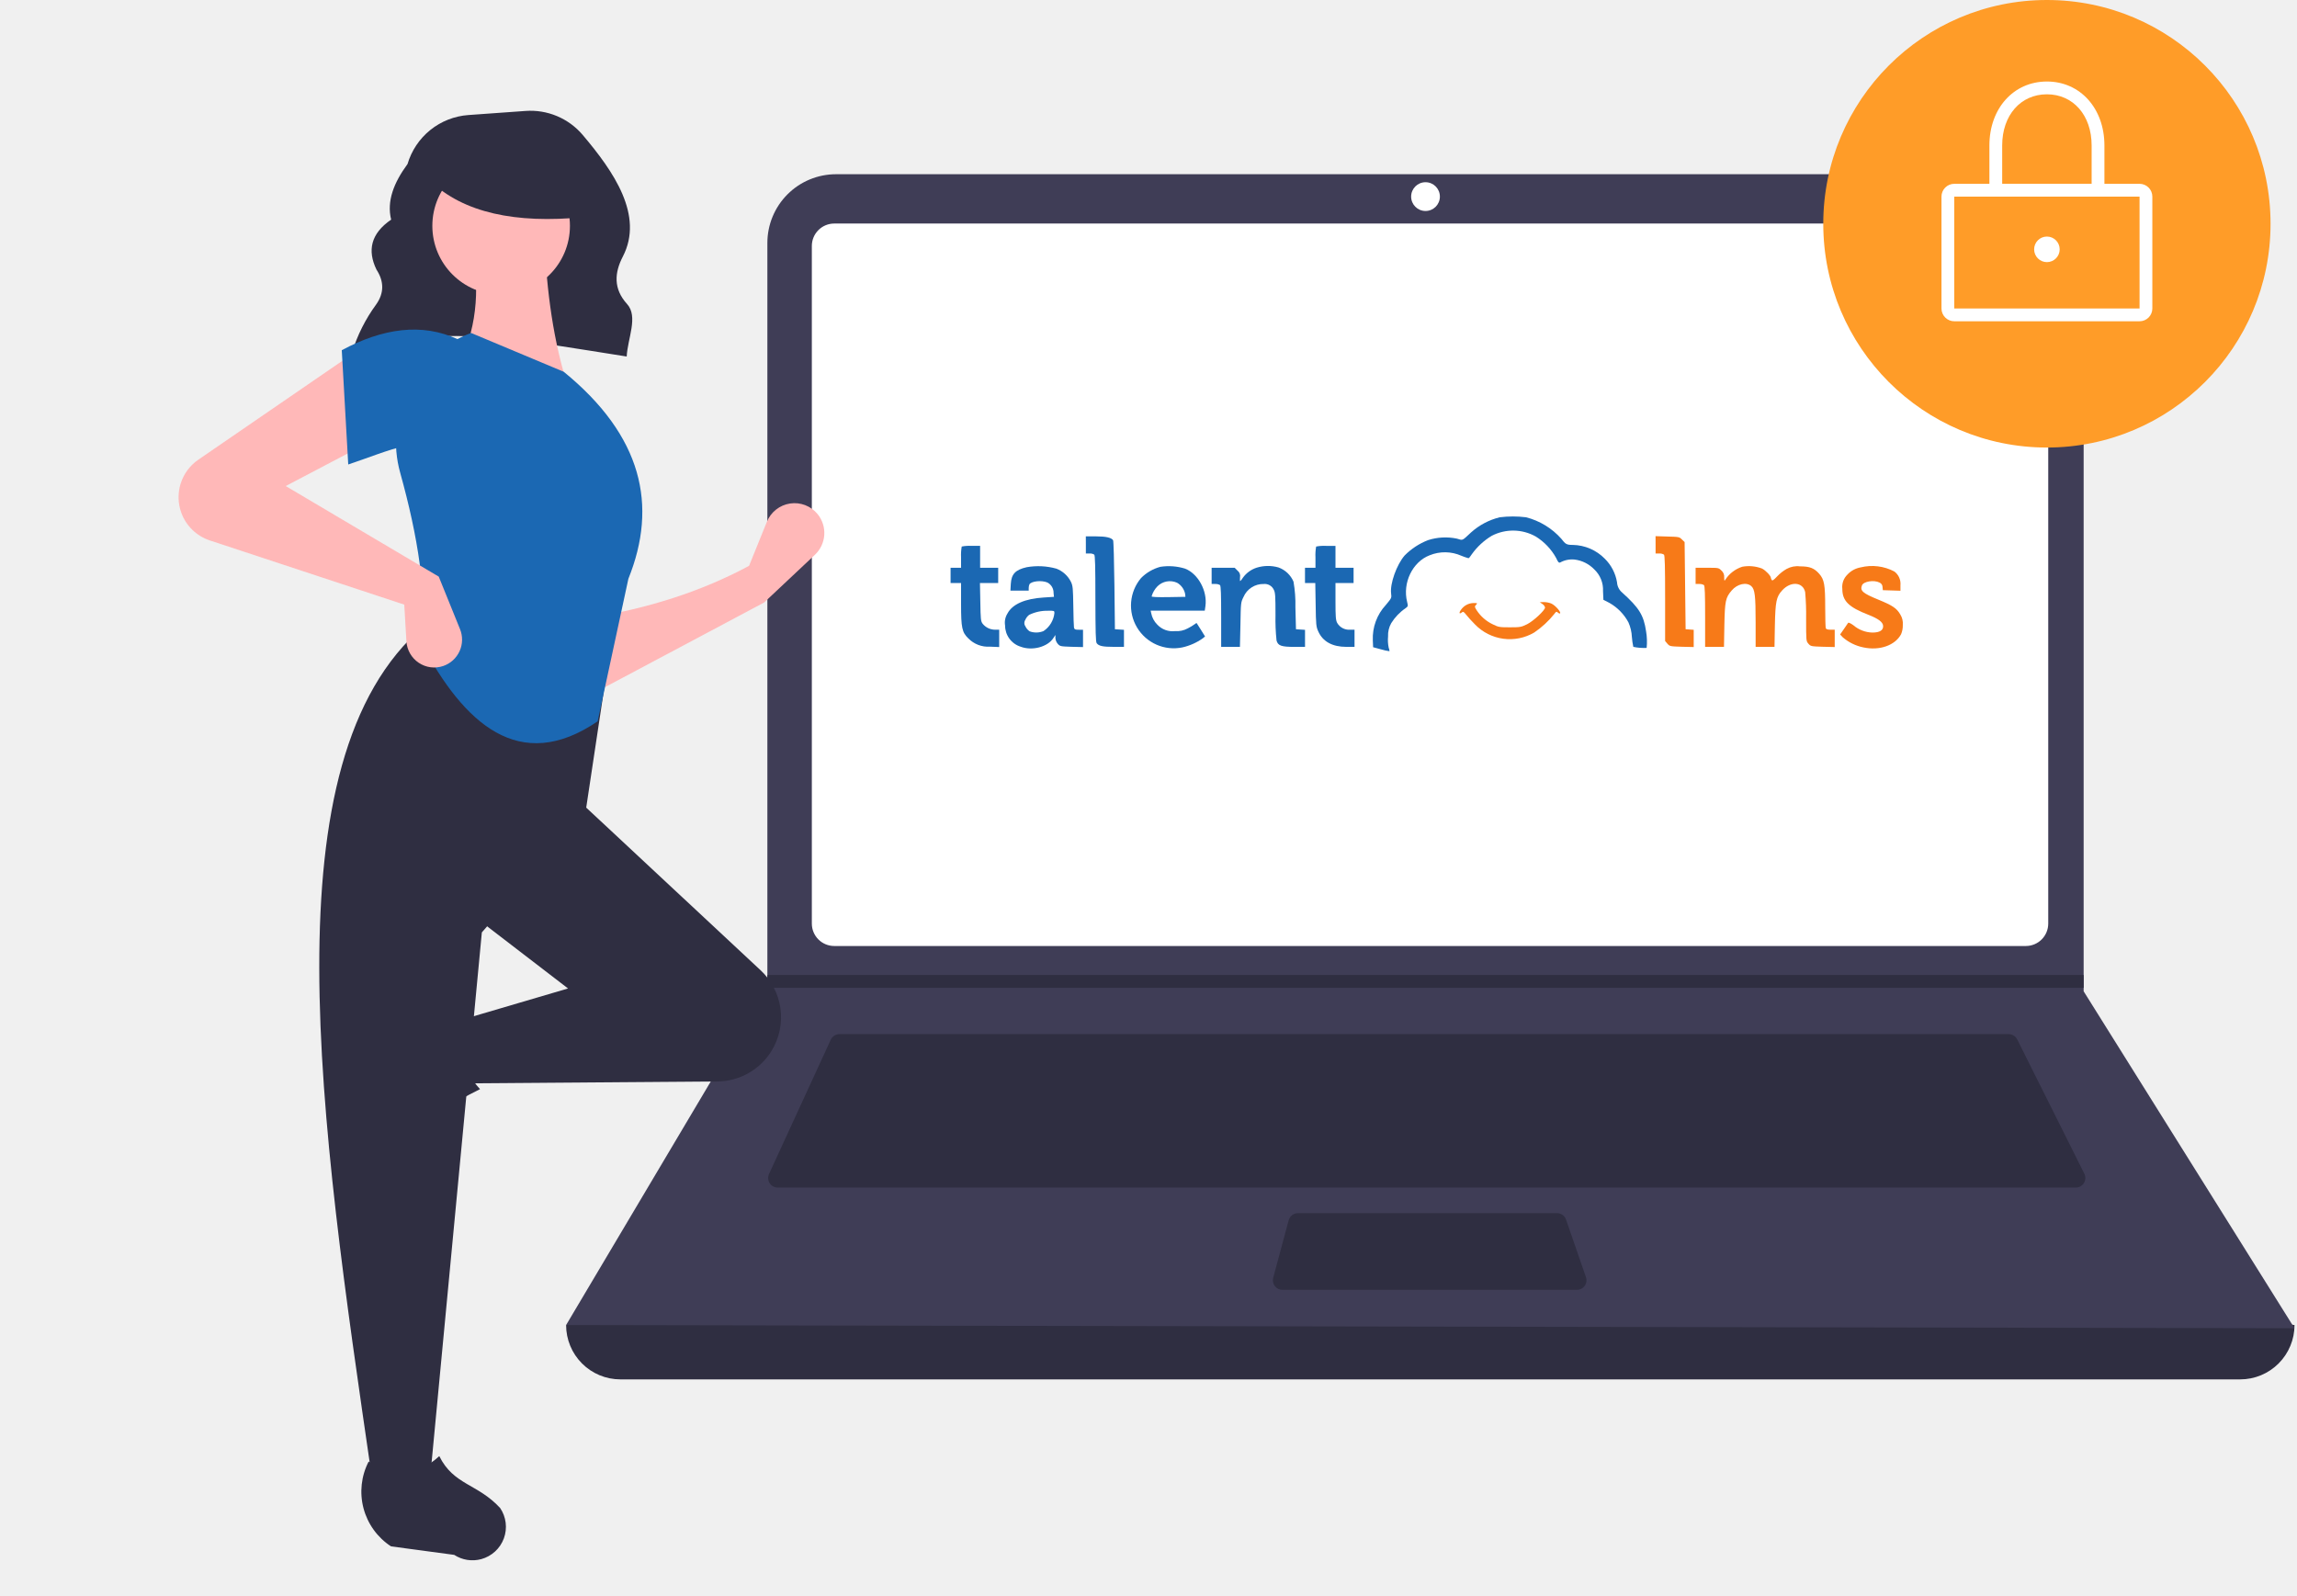
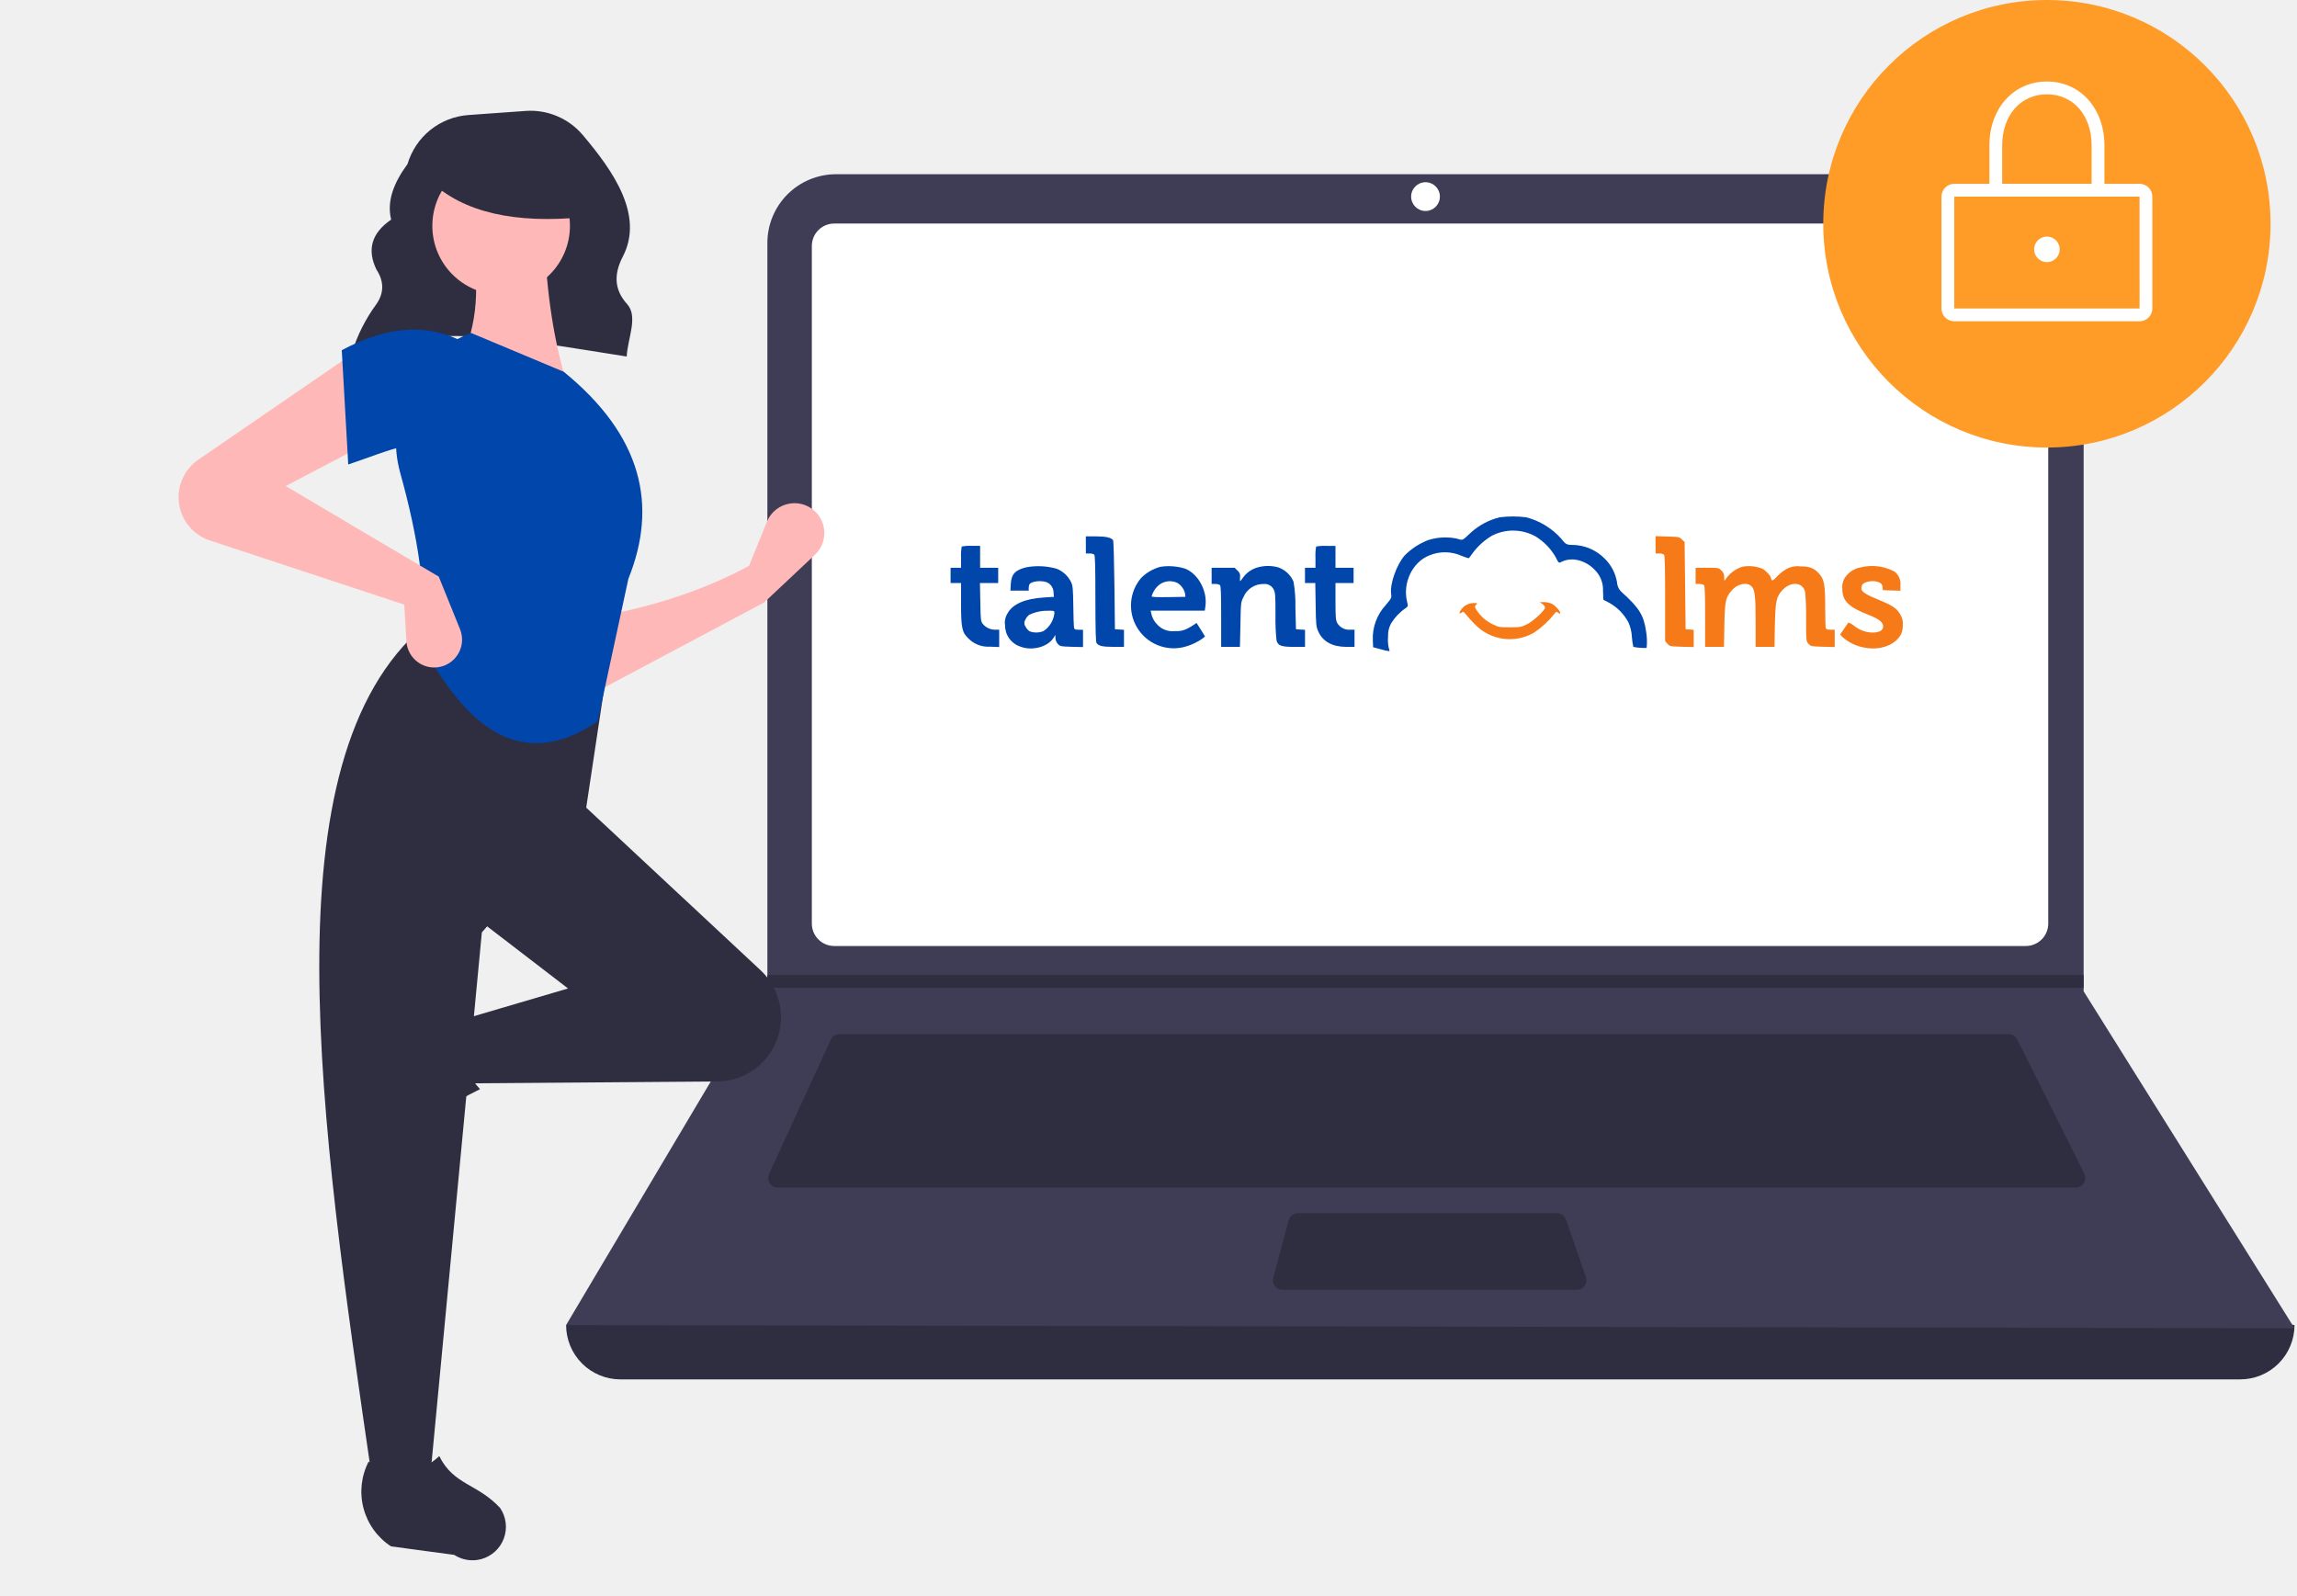
<svg xmlns="http://www.w3.org/2000/svg" viewBox="0 0 298 207" fill="currentColor">
  <g clip-path="url(#clip0_57255_99644)">
    <path d="M45.61 45.929C55.92 41.542 68.762 44.322 81.304 46.251C81.42 43.915 82.835 41.071 81.353 39.441C79.553 37.46 79.719 35.379 80.802 33.286C83.572 27.934 79.603 22.239 75.596 17.504C74.692 16.439 73.551 15.603 72.264 15.062C70.977 14.522 69.58 14.292 68.188 14.393L60.764 14.924C58.958 15.053 57.234 15.731 55.823 16.867C54.412 18.003 53.382 19.544 52.87 21.282C51.097 23.694 50.149 26.099 50.746 28.492C48.091 30.308 47.645 32.499 48.838 34.969C49.85 36.525 49.839 38.039 48.792 39.511C47.417 41.388 46.364 43.481 45.676 45.704L45.61 45.929Z" fill="#2F2E41" />
    <path d="M290.631 178.949H80.489C78.62 178.949 76.828 178.206 75.507 176.884C74.185 175.561 73.443 173.768 73.443 171.898C149.619 163.04 224.364 163.04 297.677 171.898C297.677 173.768 296.934 175.561 295.613 176.884C294.292 178.206 292.499 178.949 290.631 178.949Z" fill="#2F2E41" />
    <path d="M297.677 172.313L73.443 171.898L99.431 128.146L99.555 127.938V31.514C99.555 30.343 99.785 29.184 100.233 28.103C100.681 27.022 101.337 26.039 102.164 25.212C102.991 24.384 103.973 23.728 105.054 23.28C106.134 22.832 107.293 22.602 108.462 22.602H261.414C262.584 22.602 263.742 22.832 264.823 23.28C265.903 23.728 266.885 24.384 267.712 25.212C268.539 26.039 269.196 27.022 269.643 28.103C270.091 29.184 270.321 30.343 270.321 31.514V128.602L297.677 172.313Z" fill="#3F3D56" />
    <path d="M108.225 29C107.455 29.001 106.718 29.307 106.174 29.851C105.63 30.395 105.324 31.133 105.323 31.903V119.822C105.324 120.592 105.63 121.329 106.174 121.874C106.718 122.418 107.456 122.724 108.225 122.725H262.826C263.595 122.724 264.332 122.418 264.876 121.874C265.42 121.329 265.726 120.592 265.727 119.822V31.903C265.726 31.133 265.42 30.395 264.876 29.851C264.332 29.307 263.595 29.001 262.826 29H108.225Z" fill="white" />
-     <path d="M194.566 67.107C193.183 67.445 191.905 68.12 190.846 69.072C189.622 70.209 189.82 70.112 189.004 69.876C187.764 69.617 186.477 69.684 185.271 70.071C184.129 70.513 183.093 71.191 182.231 72.061C181.19 73.259 180.314 75.731 180.475 76.98C180.549 77.573 180.54 77.585 179.808 78.463C179.23 79.081 178.781 79.808 178.488 80.602C178.195 81.396 178.064 82.24 178.102 83.086L178.14 83.964L179.19 84.248C179.542 84.355 179.901 84.434 180.266 84.483C180.261 84.333 180.228 84.186 180.167 84.05C180.063 83.567 180.033 83.071 180.08 82.579C180.05 81.976 180.191 81.376 180.488 80.849C180.964 80.08 181.595 79.419 182.342 78.909C182.688 78.649 182.688 78.637 182.552 78.081C181.934 75.61 183.256 72.879 185.481 72.034C186.134 71.768 186.834 71.637 187.539 71.648C188.244 71.658 188.939 71.811 189.584 72.096C189.886 72.222 190.196 72.33 190.511 72.417C190.576 72.417 190.772 72.182 190.956 71.886C191.643 70.928 192.518 70.121 193.527 69.512C194.411 69.051 195.397 68.818 196.394 68.834C197.391 68.849 198.368 69.113 199.238 69.601C200.343 70.286 201.254 71.243 201.883 72.382C202.13 72.925 202.229 73.037 202.403 72.975C202.975 72.657 203.631 72.524 204.281 72.592C205.251 72.712 206.15 73.161 206.828 73.865C207.211 74.225 207.511 74.663 207.708 75.151C207.905 75.638 207.993 76.163 207.967 76.688L208.016 77.813L208.807 78.22C209.848 78.812 210.701 79.686 211.266 80.742C211.53 81.339 211.681 81.98 211.711 82.633C211.743 83.065 211.804 83.495 211.897 83.918C212.465 84.037 213.047 84.082 213.627 84.054C213.701 83.337 213.676 82.613 213.553 81.903C213.244 79.814 212.662 78.863 210.438 76.86C210.245 76.696 210.087 76.494 209.975 76.266C209.862 76.039 209.797 75.791 209.783 75.538C209.59 74.373 209.032 73.3 208.189 72.473C207.098 71.364 205.617 70.725 204.061 70.693C203.245 70.693 203.097 70.607 202.553 69.889C201.342 68.529 199.753 67.56 197.989 67.107C196.853 66.965 195.703 66.965 194.566 67.107Z" fill="#1B68B3" />
-     <path d="M140.874 70.69L140.874 71.802L141.343 71.802C141.56 71.788 141.775 71.84 141.962 71.951C142.073 72.062 142.11 73.511 142.11 77.661C142.122 82.036 142.147 83.284 142.283 83.448C142.555 83.806 143.063 83.917 144.471 83.917L145.818 83.917L145.818 81.706L145.237 81.669L144.644 81.632L144.579 75.947C144.542 72.82 144.468 70.187 144.407 70.088C144.184 69.743 143.479 69.582 142.169 69.582L140.869 69.582L140.874 70.69Z" fill="#1B68B3" />
+     <path d="M194.566 67.107C193.183 67.445 191.905 68.12 190.846 69.072C189.622 70.209 189.82 70.112 189.004 69.876C187.764 69.617 186.477 69.684 185.271 70.071C184.129 70.513 183.093 71.191 182.231 72.061C181.19 73.259 180.314 75.731 180.475 76.98C180.549 77.573 180.54 77.585 179.808 78.463C179.23 79.081 178.781 79.808 178.488 80.602C178.195 81.396 178.064 82.24 178.102 83.086L178.14 83.964L179.19 84.248C179.542 84.355 179.901 84.434 180.266 84.483C180.261 84.333 180.228 84.186 180.167 84.05C180.063 83.567 180.033 83.071 180.08 82.579C180.05 81.976 180.191 81.376 180.488 80.849C180.964 80.08 181.595 79.419 182.342 78.909C182.688 78.649 182.688 78.637 182.552 78.081C181.934 75.61 183.256 72.879 185.481 72.034C186.134 71.768 186.834 71.637 187.539 71.648C188.244 71.658 188.939 71.811 189.584 72.096C189.886 72.222 190.196 72.33 190.511 72.417C190.576 72.417 190.772 72.182 190.956 71.886C191.643 70.928 192.518 70.121 193.527 69.512C194.411 69.051 195.397 68.818 196.394 68.834C197.391 68.849 198.368 69.113 199.238 69.601C200.343 70.286 201.254 71.243 201.883 72.382C202.13 72.925 202.229 73.037 202.403 72.975C202.975 72.657 203.631 72.524 204.281 72.592C205.251 72.712 206.15 73.161 206.828 73.865C207.211 74.225 207.511 74.663 207.708 75.151C207.905 75.638 207.993 76.163 207.967 76.688L208.016 77.813L208.807 78.22C209.848 78.812 210.701 79.686 211.266 80.742C211.53 81.339 211.681 81.98 211.711 82.633C211.743 83.065 211.804 83.495 211.897 83.918C212.465 84.037 213.047 84.082 213.627 84.054C213.701 83.337 213.676 82.613 213.553 81.903C213.244 79.814 212.662 78.863 210.438 76.86C210.245 76.696 210.087 76.494 209.975 76.266C209.862 76.039 209.797 75.791 209.783 75.538C209.59 74.373 209.032 73.3 208.189 72.473C207.098 71.364 205.617 70.725 204.061 70.693C203.245 70.693 203.097 70.607 202.553 69.889C201.342 68.529 199.753 67.56 197.989 67.107C196.853 66.965 195.703 66.965 194.566 67.107Z" fill="#0046AB" />
+     <path d="M140.874 70.69L140.874 71.802L141.343 71.802C141.56 71.788 141.775 71.84 141.962 71.951C142.073 72.062 142.11 73.511 142.11 77.661C142.122 82.036 142.147 83.284 142.283 83.448C142.555 83.806 143.063 83.917 144.471 83.917L145.818 83.917L145.818 81.706L145.237 81.669L144.644 81.632L144.579 75.947C144.542 72.82 144.468 70.187 144.407 70.088C144.184 69.743 143.479 69.582 142.169 69.582L140.869 69.582L140.874 70.69Z" fill="#0046AB" />
    <path d="M214.787 70.68L214.787 71.805L215.256 71.805C215.472 71.79 215.688 71.842 215.874 71.953C215.986 72.064 216.023 73.498 216.023 77.626L216.023 83.163L216.319 83.509C216.616 83.843 216.653 83.855 218.173 83.904L219.733 83.941L219.733 81.705L219.213 81.668L218.682 81.63L218.617 75.982L218.552 70.322L218.206 69.988C217.873 69.654 217.823 69.642 216.327 69.605L214.782 69.556L214.787 70.68Z" fill="#F77A18" />
-     <path d="M124.769 70.902C124.687 71.371 124.658 71.848 124.683 72.323L124.683 73.658L123.323 73.658L123.323 75.636L124.683 75.636L124.683 78.355C124.683 81.47 124.806 82.026 125.635 82.829C125.998 83.196 126.435 83.481 126.917 83.665C127.4 83.848 127.916 83.926 128.431 83.892L129.63 83.942L129.63 81.692L129.11 81.692C128.797 81.694 128.488 81.624 128.205 81.489C127.923 81.354 127.674 81.157 127.479 80.912C127.244 80.591 127.219 80.356 127.182 78.094L127.133 75.634L129.5 75.634L129.5 73.658L127.155 73.658L127.155 70.816L126.005 70.816C125.591 70.792 125.176 70.821 124.769 70.902Z" fill="#1B68B3" />
-     <path d="M170.748 70.903C170.666 71.372 170.637 71.849 170.662 72.324L170.662 73.659L169.302 73.659L169.302 75.637L170.637 75.637L170.686 78.443C170.723 81.088 170.751 81.298 171.02 81.904C171.613 83.239 172.861 83.919 174.679 83.919L175.729 83.919L175.729 81.693L175.136 81.693C174.806 81.715 174.476 81.644 174.184 81.489C173.891 81.334 173.648 81.101 173.48 80.815C173.295 80.457 173.258 80.035 173.258 78.01L173.258 75.636L175.606 75.636L175.606 73.659L173.258 73.659L173.258 70.817L172.046 70.817C171.611 70.793 171.176 70.822 170.748 70.903Z" fill="#1B68B3" />
-     <path d="M133.199 73.584C131.728 73.918 131.21 74.474 131.135 75.76L131.086 76.625L133.459 76.625L133.459 76.279C133.458 76.113 133.492 75.949 133.558 75.797C133.818 75.39 135.128 75.254 135.87 75.563C136.122 75.69 136.333 75.887 136.477 76.13C136.622 76.373 136.694 76.652 136.686 76.934L136.735 77.429L135.4 77.515C132.977 77.663 131.334 78.381 130.703 79.592C130.412 80.057 130.302 80.612 130.394 81.152C130.395 81.765 130.59 82.361 130.953 82.854C131.315 83.348 131.826 83.713 132.41 83.896C133.905 84.465 135.921 83.933 136.661 82.771L136.922 82.376L136.922 82.771C136.939 83.044 137.043 83.304 137.218 83.513C137.515 83.847 137.552 83.859 139.01 83.909L140.505 83.946L140.505 81.696L139.95 81.696C139.48 81.696 139.394 81.659 139.332 81.412C139.307 81.264 139.258 80.003 139.245 78.606C139.208 76.331 139.184 76.011 138.949 75.504C138.559 74.71 137.884 74.092 137.058 73.774C135.802 73.423 134.483 73.358 133.199 73.584ZM136.796 79.517C136.748 79.988 136.597 80.443 136.353 80.849C136.11 81.254 135.78 81.602 135.387 81.866C134.812 82.106 134.167 82.119 133.583 81.903C133.355 81.752 133.171 81.543 133.052 81.297C132.956 81.172 132.901 81.021 132.894 80.864C132.888 80.707 132.93 80.551 133.015 80.419C133.123 80.16 133.298 79.934 133.521 79.763C134.283 79.396 135.122 79.214 135.968 79.232C136.758 79.22 136.795 79.232 136.795 79.516L136.796 79.517Z" fill="#1B68B3" />
-     <path d="M150.54 73.533C149.589 73.788 148.723 74.292 148.031 74.992C147.289 75.872 146.84 76.962 146.746 78.109C146.653 79.257 146.918 80.405 147.507 81.394C148.095 82.383 148.977 83.165 150.03 83.63C151.083 84.095 152.255 84.221 153.382 83.99C154.343 83.778 155.251 83.374 156.052 82.803L156.336 82.569L155.816 81.728C155.52 81.273 155.273 80.862 155.248 80.838C155.235 80.813 155.112 80.875 155.001 80.974C154.715 81.178 154.413 81.36 154.098 81.517C153.589 81.798 153.009 81.922 152.43 81.876C152.01 81.924 151.584 81.873 151.187 81.727C150.79 81.581 150.432 81.344 150.143 81.035C149.735 80.632 149.459 80.115 149.352 79.552L149.278 79.218L156.3 79.218L156.386 78.625C156.658 76.66 155.434 74.423 153.741 73.767C152.706 73.448 151.611 73.368 150.54 73.533ZM152.703 75.598C152.973 75.751 153.206 75.96 153.388 76.212C153.569 76.464 153.694 76.752 153.754 77.056L153.791 77.427L151.603 77.464C150.107 77.489 149.403 77.451 149.403 77.365C149.546 76.872 149.809 76.421 150.169 76.055C150.496 75.732 150.913 75.516 151.365 75.434C151.817 75.353 152.283 75.41 152.702 75.598L152.703 75.598Z" fill="#1B68B3" />
-     <path d="M163.036 73.645C162.308 73.879 161.674 74.344 161.232 74.968C161.144 75.125 161.031 75.267 160.898 75.388C160.861 75.388 160.849 75.166 160.874 74.894C160.907 74.734 160.895 74.568 160.838 74.415C160.781 74.262 160.682 74.128 160.552 74.028L160.182 73.658L157.191 73.658L157.191 75.759L157.66 75.759C157.877 75.745 158.092 75.797 158.279 75.907C158.39 76.019 158.427 77.094 158.427 79.986L158.427 83.917L160.862 83.917L160.927 81.037C160.976 78.182 160.976 78.145 161.322 77.452C161.54 76.941 161.906 76.507 162.373 76.205C162.84 75.904 163.387 75.749 163.943 75.762C164.211 75.734 164.482 75.79 164.717 75.923C164.952 76.056 165.139 76.259 165.253 76.504C165.448 76.874 165.475 77.32 165.475 79.779C165.449 80.885 165.494 81.991 165.611 83.092C165.796 83.771 166.229 83.92 167.947 83.92L169.307 83.92L169.307 81.709L168.726 81.672L168.133 81.635L168.059 78.792C168.087 77.674 168.004 76.557 167.812 75.455C167.63 75.031 167.363 74.649 167.028 74.332C166.692 74.015 166.295 73.771 165.861 73.614C164.936 73.35 163.955 73.361 163.036 73.645Z" fill="#1B68B3" />
+     <path d="M124.769 70.902C124.687 71.371 124.658 71.848 124.683 72.323L124.683 73.658L123.323 73.658L123.323 75.636L124.683 75.636L124.683 78.355C124.683 81.47 124.806 82.026 125.635 82.829C125.998 83.196 126.435 83.481 126.917 83.665C127.4 83.848 127.916 83.926 128.431 83.892L129.63 83.942L129.63 81.692L129.11 81.692C128.797 81.694 128.488 81.624 128.205 81.489C127.923 81.354 127.674 81.157 127.479 80.912C127.244 80.591 127.219 80.356 127.182 78.094L127.133 75.634L129.5 75.634L129.5 73.658L127.155 73.658L127.155 70.816L126.005 70.816C125.591 70.792 125.176 70.821 124.769 70.902Z" fill="#0046AB" />
+     <path d="M170.748 70.903C170.666 71.372 170.637 71.849 170.662 72.324L170.662 73.659L169.302 73.659L169.302 75.637L170.637 75.637L170.686 78.443C170.723 81.088 170.751 81.298 171.02 81.904C171.613 83.239 172.861 83.919 174.679 83.919L175.729 83.919L175.729 81.693L175.136 81.693C174.806 81.715 174.476 81.644 174.184 81.489C173.891 81.334 173.648 81.101 173.48 80.815C173.295 80.457 173.258 80.035 173.258 78.01L173.258 75.636L175.606 75.636L175.606 73.659L173.258 73.659L173.258 70.817L172.046 70.817C171.611 70.793 171.176 70.822 170.748 70.903Z" fill="#0046AB" />
+     <path d="M133.199 73.584C131.728 73.918 131.21 74.474 131.135 75.76L131.086 76.625L133.459 76.625L133.459 76.279C133.458 76.113 133.492 75.949 133.558 75.797C133.818 75.39 135.128 75.254 135.87 75.563C136.122 75.69 136.333 75.887 136.477 76.13C136.622 76.373 136.694 76.652 136.686 76.934L136.735 77.429L135.4 77.515C132.977 77.663 131.334 78.381 130.703 79.592C130.412 80.057 130.302 80.612 130.394 81.152C130.395 81.765 130.59 82.361 130.953 82.854C131.315 83.348 131.826 83.713 132.41 83.896C133.905 84.465 135.921 83.933 136.661 82.771L136.922 82.376L136.922 82.771C136.939 83.044 137.043 83.304 137.218 83.513C137.515 83.847 137.552 83.859 139.01 83.909L140.505 83.946L140.505 81.696L139.95 81.696C139.48 81.696 139.394 81.659 139.332 81.412C139.307 81.264 139.258 80.003 139.245 78.606C139.208 76.331 139.184 76.011 138.949 75.504C138.559 74.71 137.884 74.092 137.058 73.774C135.802 73.423 134.483 73.358 133.199 73.584ZM136.796 79.517C136.748 79.988 136.597 80.443 136.353 80.849C136.11 81.254 135.78 81.602 135.387 81.866C134.812 82.106 134.167 82.119 133.583 81.903C133.355 81.752 133.171 81.543 133.052 81.297C132.956 81.172 132.901 81.021 132.894 80.864C132.888 80.707 132.93 80.551 133.015 80.419C133.123 80.16 133.298 79.934 133.521 79.763C134.283 79.396 135.122 79.214 135.968 79.232C136.758 79.22 136.795 79.232 136.795 79.516L136.796 79.517Z" fill="#0046AB" />
+     <path d="M150.54 73.533C149.589 73.788 148.723 74.292 148.031 74.992C147.289 75.872 146.84 76.962 146.746 78.109C146.653 79.257 146.918 80.405 147.507 81.394C148.095 82.383 148.977 83.165 150.03 83.63C151.083 84.095 152.255 84.221 153.382 83.99C154.343 83.778 155.251 83.374 156.052 82.803L156.336 82.569L155.816 81.728C155.52 81.273 155.273 80.862 155.248 80.838C155.235 80.813 155.112 80.875 155.001 80.974C154.715 81.178 154.413 81.36 154.098 81.517C153.589 81.798 153.009 81.922 152.43 81.876C152.01 81.924 151.584 81.873 151.187 81.727C150.79 81.581 150.432 81.344 150.143 81.035C149.735 80.632 149.459 80.115 149.352 79.552L149.278 79.218L156.3 79.218L156.386 78.625C156.658 76.66 155.434 74.423 153.741 73.767C152.706 73.448 151.611 73.368 150.54 73.533ZM152.703 75.598C152.973 75.751 153.206 75.96 153.388 76.212C153.569 76.464 153.694 76.752 153.754 77.056L153.791 77.427L151.603 77.464C150.107 77.489 149.403 77.451 149.403 77.365C149.546 76.872 149.809 76.421 150.169 76.055C150.496 75.732 150.913 75.516 151.365 75.434C151.817 75.353 152.283 75.41 152.702 75.598L152.703 75.598Z" fill="#0046AB" />
+     <path d="M163.036 73.645C162.308 73.879 161.674 74.344 161.232 74.968C161.144 75.125 161.031 75.267 160.898 75.388C160.861 75.388 160.849 75.166 160.874 74.894C160.907 74.734 160.895 74.568 160.838 74.415C160.781 74.262 160.682 74.128 160.552 74.028L160.182 73.658L157.191 73.658L157.191 75.759L157.66 75.759C157.877 75.745 158.092 75.797 158.279 75.907C158.39 76.019 158.427 77.094 158.427 79.986L158.427 83.917L160.862 83.917L160.927 81.037C160.976 78.182 160.976 78.145 161.322 77.452C161.54 76.941 161.906 76.507 162.373 76.205C162.84 75.904 163.387 75.749 163.943 75.762C164.211 75.734 164.482 75.79 164.717 75.923C164.952 76.056 165.139 76.259 165.253 76.504C165.448 76.874 165.475 77.32 165.475 79.779C165.449 80.885 165.494 81.991 165.611 83.092C165.796 83.771 166.229 83.92 167.947 83.92L169.307 83.92L169.307 81.709L168.726 81.672L168.133 81.635L168.059 78.792C168.087 77.674 168.004 76.557 167.812 75.455C167.63 75.031 167.363 74.649 167.028 74.332C166.692 74.015 166.295 73.771 165.861 73.614C164.936 73.35 163.955 73.361 163.036 73.645Z" fill="#0046AB" />
    <path d="M226.033 73.522C225.129 73.813 224.352 74.406 223.834 75.203C223.71 75.413 223.697 75.376 223.686 74.918C223.704 74.75 223.68 74.58 223.618 74.423C223.555 74.266 223.455 74.126 223.327 74.016C222.968 73.658 222.956 73.658 221.473 73.658L219.978 73.658L219.978 75.759L220.446 75.759C220.663 75.745 220.878 75.797 221.065 75.907C221.176 76.019 221.213 77.094 221.213 79.986L221.213 83.917L223.66 83.917L223.71 81.099C223.775 77.96 223.858 77.539 224.662 76.6C225.391 75.747 226.565 75.487 227.197 76.031C227.667 76.451 227.766 77.242 227.766 80.777L227.766 83.917L230.214 83.917L230.262 81.16C230.327 78.034 230.448 77.428 231.201 76.6C232.302 75.376 233.896 75.487 234.192 76.81C234.293 77.948 234.335 79.091 234.316 80.234C234.316 83.151 234.316 83.163 234.612 83.509C234.909 83.843 234.946 83.855 236.466 83.904L238.026 83.941L238.026 81.692L237.483 81.692C237.1 81.692 236.914 81.627 236.865 81.497C236.828 81.385 236.791 80.149 236.791 78.74C236.791 75.848 236.667 75.193 236.024 74.449C235.357 73.695 234.789 73.474 233.516 73.474C232.918 73.4 232.313 73.517 231.785 73.807C231.332 74.067 230.92 74.392 230.561 74.772C230.106 75.253 229.931 75.377 229.857 75.241C229.798 75.161 229.76 75.068 229.746 74.969C229.746 74.709 229.079 74.005 228.597 73.758C227.78 73.447 226.893 73.365 226.033 73.522Z" fill="#F77A18" />
    <path d="M241.385 73.608C240.725 73.725 240.121 74.055 239.667 74.548C239.425 74.784 239.24 75.073 239.126 75.393C239.012 75.712 238.973 76.053 239.012 76.389C239.012 77.959 239.828 78.763 242.411 79.764C243.672 80.258 244.252 80.691 244.302 81.16C244.363 81.754 243.881 82.063 242.917 82.063C242.014 82.042 241.145 81.71 240.458 81.123C240.124 80.876 239.816 80.728 239.766 80.802C239.729 80.867 239.469 81.235 239.209 81.618L238.727 82.311L239.061 82.669C239.829 83.336 240.758 83.792 241.756 83.991C243.844 84.436 245.86 83.731 246.638 82.274C246.796 81.894 246.871 81.486 246.861 81.075C246.902 80.593 246.785 80.111 246.527 79.703C246.057 78.899 245.513 78.541 243.672 77.787C241.656 76.959 241.299 76.65 241.559 75.946C241.754 75.426 243.119 75.204 243.835 75.575C243.951 75.622 244.05 75.702 244.121 75.805C244.191 75.909 244.229 76.031 244.23 76.156L244.268 76.564L245.417 76.601L246.554 76.638L246.554 75.932C246.587 75.591 246.532 75.246 246.394 74.933C246.255 74.618 246.038 74.346 245.763 74.14C244.418 73.433 242.86 73.243 241.385 73.608Z" fill="#F77A18" />
    <path d="M200.113 78.366C200.275 78.468 200.394 78.626 200.446 78.81C200.446 79.169 198.951 80.566 198.11 80.986C197.343 81.356 197.232 81.381 195.873 81.381C194.513 81.381 194.402 81.356 193.648 80.986C192.807 80.585 192.093 79.96 191.583 79.182C191.299 78.726 191.287 78.687 191.497 78.466C191.707 78.245 191.692 78.232 191.151 78.232C190.83 78.241 190.515 78.326 190.234 78.481C189.952 78.636 189.712 78.856 189.532 79.122C189.248 79.505 189.322 79.715 189.643 79.455C189.828 79.307 189.89 79.344 190.236 79.776C190.446 80.048 190.951 80.605 191.361 81.012C192.34 82.023 193.63 82.675 195.025 82.864C196.419 83.053 197.837 82.767 199.049 82.052C200.028 81.386 200.903 80.578 201.644 79.654C201.854 79.358 201.929 79.308 202.064 79.432C202.135 79.508 202.225 79.564 202.325 79.593C202.708 79.593 201.804 78.517 201.224 78.282C200.928 78.172 200.614 78.113 200.297 78.109L199.766 78.122L200.113 78.366Z" fill="#F77A18" />
    <path d="M108.907 134.159C108.67 134.16 108.437 134.228 108.237 134.356C108.037 134.485 107.877 134.667 107.778 134.883L99.77 152.301C99.683 152.491 99.645 152.699 99.659 152.907C99.673 153.115 99.74 153.317 99.852 153.492C99.965 153.668 100.12 153.813 100.303 153.913C100.486 154.013 100.691 154.065 100.899 154.065H269.297C269.509 154.065 269.717 154.011 269.902 153.908C270.087 153.805 270.243 153.656 270.354 153.475C270.466 153.295 270.529 153.089 270.539 152.877C270.548 152.665 270.503 152.454 270.409 152.265L261.704 134.847C261.602 134.64 261.443 134.466 261.247 134.344C261.05 134.223 260.824 134.159 260.593 134.159H108.907Z" fill="#2F2E41" />
    <path d="M184.938 27.371C185.968 27.371 186.803 26.535 186.803 25.505C186.803 24.474 185.968 23.639 184.938 23.639C183.908 23.639 183.073 24.474 183.073 25.505C183.073 26.535 183.908 27.371 184.938 27.371Z" fill="white" />
    <path d="M168.386 157.383C168.113 157.383 167.847 157.473 167.63 157.64C167.413 157.806 167.257 158.039 167.186 158.303L165.177 165.768C165.127 165.953 165.121 166.146 165.158 166.333C165.195 166.521 165.274 166.697 165.39 166.848C165.507 167 165.656 167.123 165.827 167.207C165.998 167.292 166.187 167.336 166.377 167.336H204.577C204.776 167.336 204.971 167.288 205.147 167.198C205.323 167.107 205.475 166.975 205.59 166.813C205.705 166.652 205.78 166.465 205.808 166.269C205.836 166.072 205.817 165.872 205.752 165.685L203.17 158.22C203.085 157.976 202.926 157.764 202.716 157.614C202.505 157.464 202.253 157.383 201.995 157.383H168.386Z" fill="#2F2E41" />
    <path d="M270.321 126.487V128.146H99.431L99.559 127.939V126.487H270.321Z" fill="#2F2E41" />
    <path d="M265.554 58.06C281.578 58.06 294.568 45.063 294.568 29.03C294.568 12.997 281.578 0 265.554 0C249.531 0 236.541 12.997 236.541 29.03C236.541 45.063 249.531 58.06 265.554 58.06Z" fill="#FF9C28" />
    <path d="M277.574 41.678H253.535C253.095 41.678 252.674 41.503 252.363 41.192C252.052 40.881 251.877 40.459 251.877 40.02V25.505C251.877 25.065 252.052 24.643 252.363 24.332C252.674 24.021 253.095 23.846 253.535 23.846H277.574C278.014 23.846 278.435 24.021 278.746 24.332C279.057 24.643 279.232 25.065 279.232 25.505V40.02C279.232 40.459 279.057 40.881 278.746 41.192C278.435 41.503 278.014 41.678 277.574 41.678ZM253.535 25.505V40.02H277.576L277.574 25.505L253.535 25.505Z" fill="white" />
    <path d="M273.015 25.505H258.094V18.869C258.094 14.063 261.232 10.575 265.555 10.575C269.877 10.575 273.015 14.063 273.015 18.869L273.015 25.505ZM259.752 23.846H271.357V18.869C271.357 14.963 268.971 12.234 265.555 12.234C262.138 12.234 259.752 14.963 259.752 18.869L259.752 23.846Z" fill="white" />
    <path d="M265.555 34.006C266.47 34.006 267.212 33.264 267.212 32.347C267.212 31.431 266.47 30.689 265.555 30.689C264.639 30.689 263.897 31.431 263.897 32.347C263.897 33.264 264.639 34.006 265.555 34.006Z" fill="white" />
    <path d="M99.137 78.161L77.05 89.91L76.77 80.119C83.979 78.915 90.838 76.818 97.18 73.405L99.49 67.695C99.742 67.073 100.151 66.527 100.677 66.111C101.203 65.694 101.829 65.422 102.492 65.321C103.155 65.219 103.833 65.292 104.46 65.532C105.086 65.773 105.64 66.172 106.066 66.69C106.689 67.449 107 68.417 106.937 69.397C106.873 70.377 106.44 71.296 105.725 71.969L99.137 78.161Z" fill="#FFB8B8" />
    <path d="M45.169 145.996C45.008 145.405 44.974 144.786 45.069 144.181C45.164 143.575 45.386 142.997 45.72 142.483L50.572 135.033C51.72 133.271 53.481 131.998 55.513 131.461C57.546 130.925 59.705 131.163 61.572 132.129C59.533 135.602 59.817 138.649 62.276 141.296C58.459 143.161 54.931 145.568 51.801 148.442C51.23 148.831 50.574 149.079 49.887 149.163C49.201 149.248 48.504 149.167 47.856 148.928C47.207 148.689 46.624 148.298 46.157 147.788C45.69 147.278 45.351 146.664 45.169 145.996Z" fill="#2F2E41" />
    <path d="M100.143 136.254C99.409 137.479 98.372 138.494 97.133 139.202C95.894 139.91 94.494 140.288 93.067 140.298L60.834 140.543L59.436 132.43L73.695 128.234L61.673 119.003L74.813 103.617L98.68 125.875C100.075 127.176 100.982 128.916 101.248 130.805C101.514 132.695 101.124 134.618 100.143 136.254Z" fill="#2F2E41" />
    <path d="M55.802 191.735H48.253C41.475 145.251 34.576 98.637 54.963 81.238L79.007 85.155L75.932 105.576L62.512 120.961L55.802 191.735Z" fill="#2F2E41" />
    <path d="M62.437 202.266C61.846 202.427 61.228 202.461 60.623 202.366C60.018 202.271 59.44 202.049 58.926 201.715L50.73 200.612C48.969 199.464 47.697 197.702 47.16 195.669C46.624 193.635 46.862 191.475 47.827 189.607C51.298 191.647 54.343 191.362 56.989 188.901C58.859 192.678 61.939 192.448 64.881 195.63C65.271 196.202 65.518 196.858 65.603 197.545C65.687 198.232 65.607 198.929 65.368 199.578C65.129 200.227 64.738 200.81 64.228 201.277C63.718 201.745 63.104 202.084 62.437 202.266Z" fill="#2F2E41" />
    <path d="M73.695 50.187L59.716 46.83C62.037 42.075 62.229 36.784 61.114 31.165L70.619 30.885C70.917 37.873 71.818 44.401 73.695 50.187Z" fill="#FFB8B8" />
-     <path d="M77.537 93.577C67.361 100.515 60.17 93.814 54.683 83.476C55.446 77.15 54.211 69.579 51.925 61.353C50.908 57.724 51.288 53.846 52.989 50.484C54.69 47.123 57.589 44.521 61.114 43.193L73.136 48.229C83.344 56.554 85.353 65.572 81.523 75.084L77.537 93.577Z" fill="#1B68B3" />
+     <path d="M77.537 93.577C67.361 100.515 60.17 93.814 54.683 83.476C55.446 77.15 54.211 69.579 51.925 61.353C50.908 57.724 51.288 53.846 52.989 50.484C54.69 47.123 57.589 44.521 61.114 43.193L73.136 48.229C83.344 56.554 85.353 65.572 81.523 75.084L77.537 93.577Z" fill="#0046AB" />
    <path d="M48.253 57.18L37.069 63.055L56.92 74.804L59.682 81.621C59.866 82.076 59.956 82.564 59.946 83.054C59.936 83.545 59.826 84.029 59.623 84.476C59.419 84.923 59.127 85.323 58.764 85.654C58.401 85.984 57.975 86.237 57.511 86.397C56.984 86.579 56.422 86.636 55.868 86.565C55.315 86.493 54.786 86.294 54.323 85.983C53.859 85.673 53.474 85.259 53.197 84.775C52.92 84.29 52.759 83.749 52.726 83.191L52.447 78.44L27.217 70.11C26.367 69.829 25.592 69.359 24.951 68.734C24.309 68.109 23.818 67.347 23.515 66.504C23.073 65.276 23.05 63.935 23.451 62.693C23.852 61.45 24.652 60.376 25.728 59.637L46.016 45.711L48.253 57.18Z" fill="#FFB8B8" />
-     <path d="M59.436 58.299C54.772 56.254 50.531 58.476 45.178 60.258L44.339 45.431C49.654 42.597 54.722 41.832 59.436 44.033L59.436 58.299Z" fill="#1B68B3" />
+     <path d="M59.436 58.299C54.772 56.254 50.531 58.476 45.178 60.258L44.339 45.431C49.654 42.597 54.722 41.832 59.436 44.033L59.436 58.299Z" fill="#0046AB" />
    <path d="M65.016 38.229C69.945 38.229 73.941 34.231 73.941 29.299C73.941 24.367 69.945 20.369 65.016 20.369C60.086 20.369 56.09 24.367 56.09 29.299C56.09 34.231 60.086 38.229 65.016 38.229Z" fill="#FFB8B8" />
    <path d="M75.693 28.172C66.856 29.038 60.123 27.592 55.819 23.475V20.159H74.943L75.693 28.172Z" fill="#2F2E41" />
  </g>
  <defs>
    <clipPath id="clip0_57255_99644">
      <rect width="297.353" height="207" fill="white" transform="translate(0.323364)" />
    </clipPath>
  </defs>
</svg>
